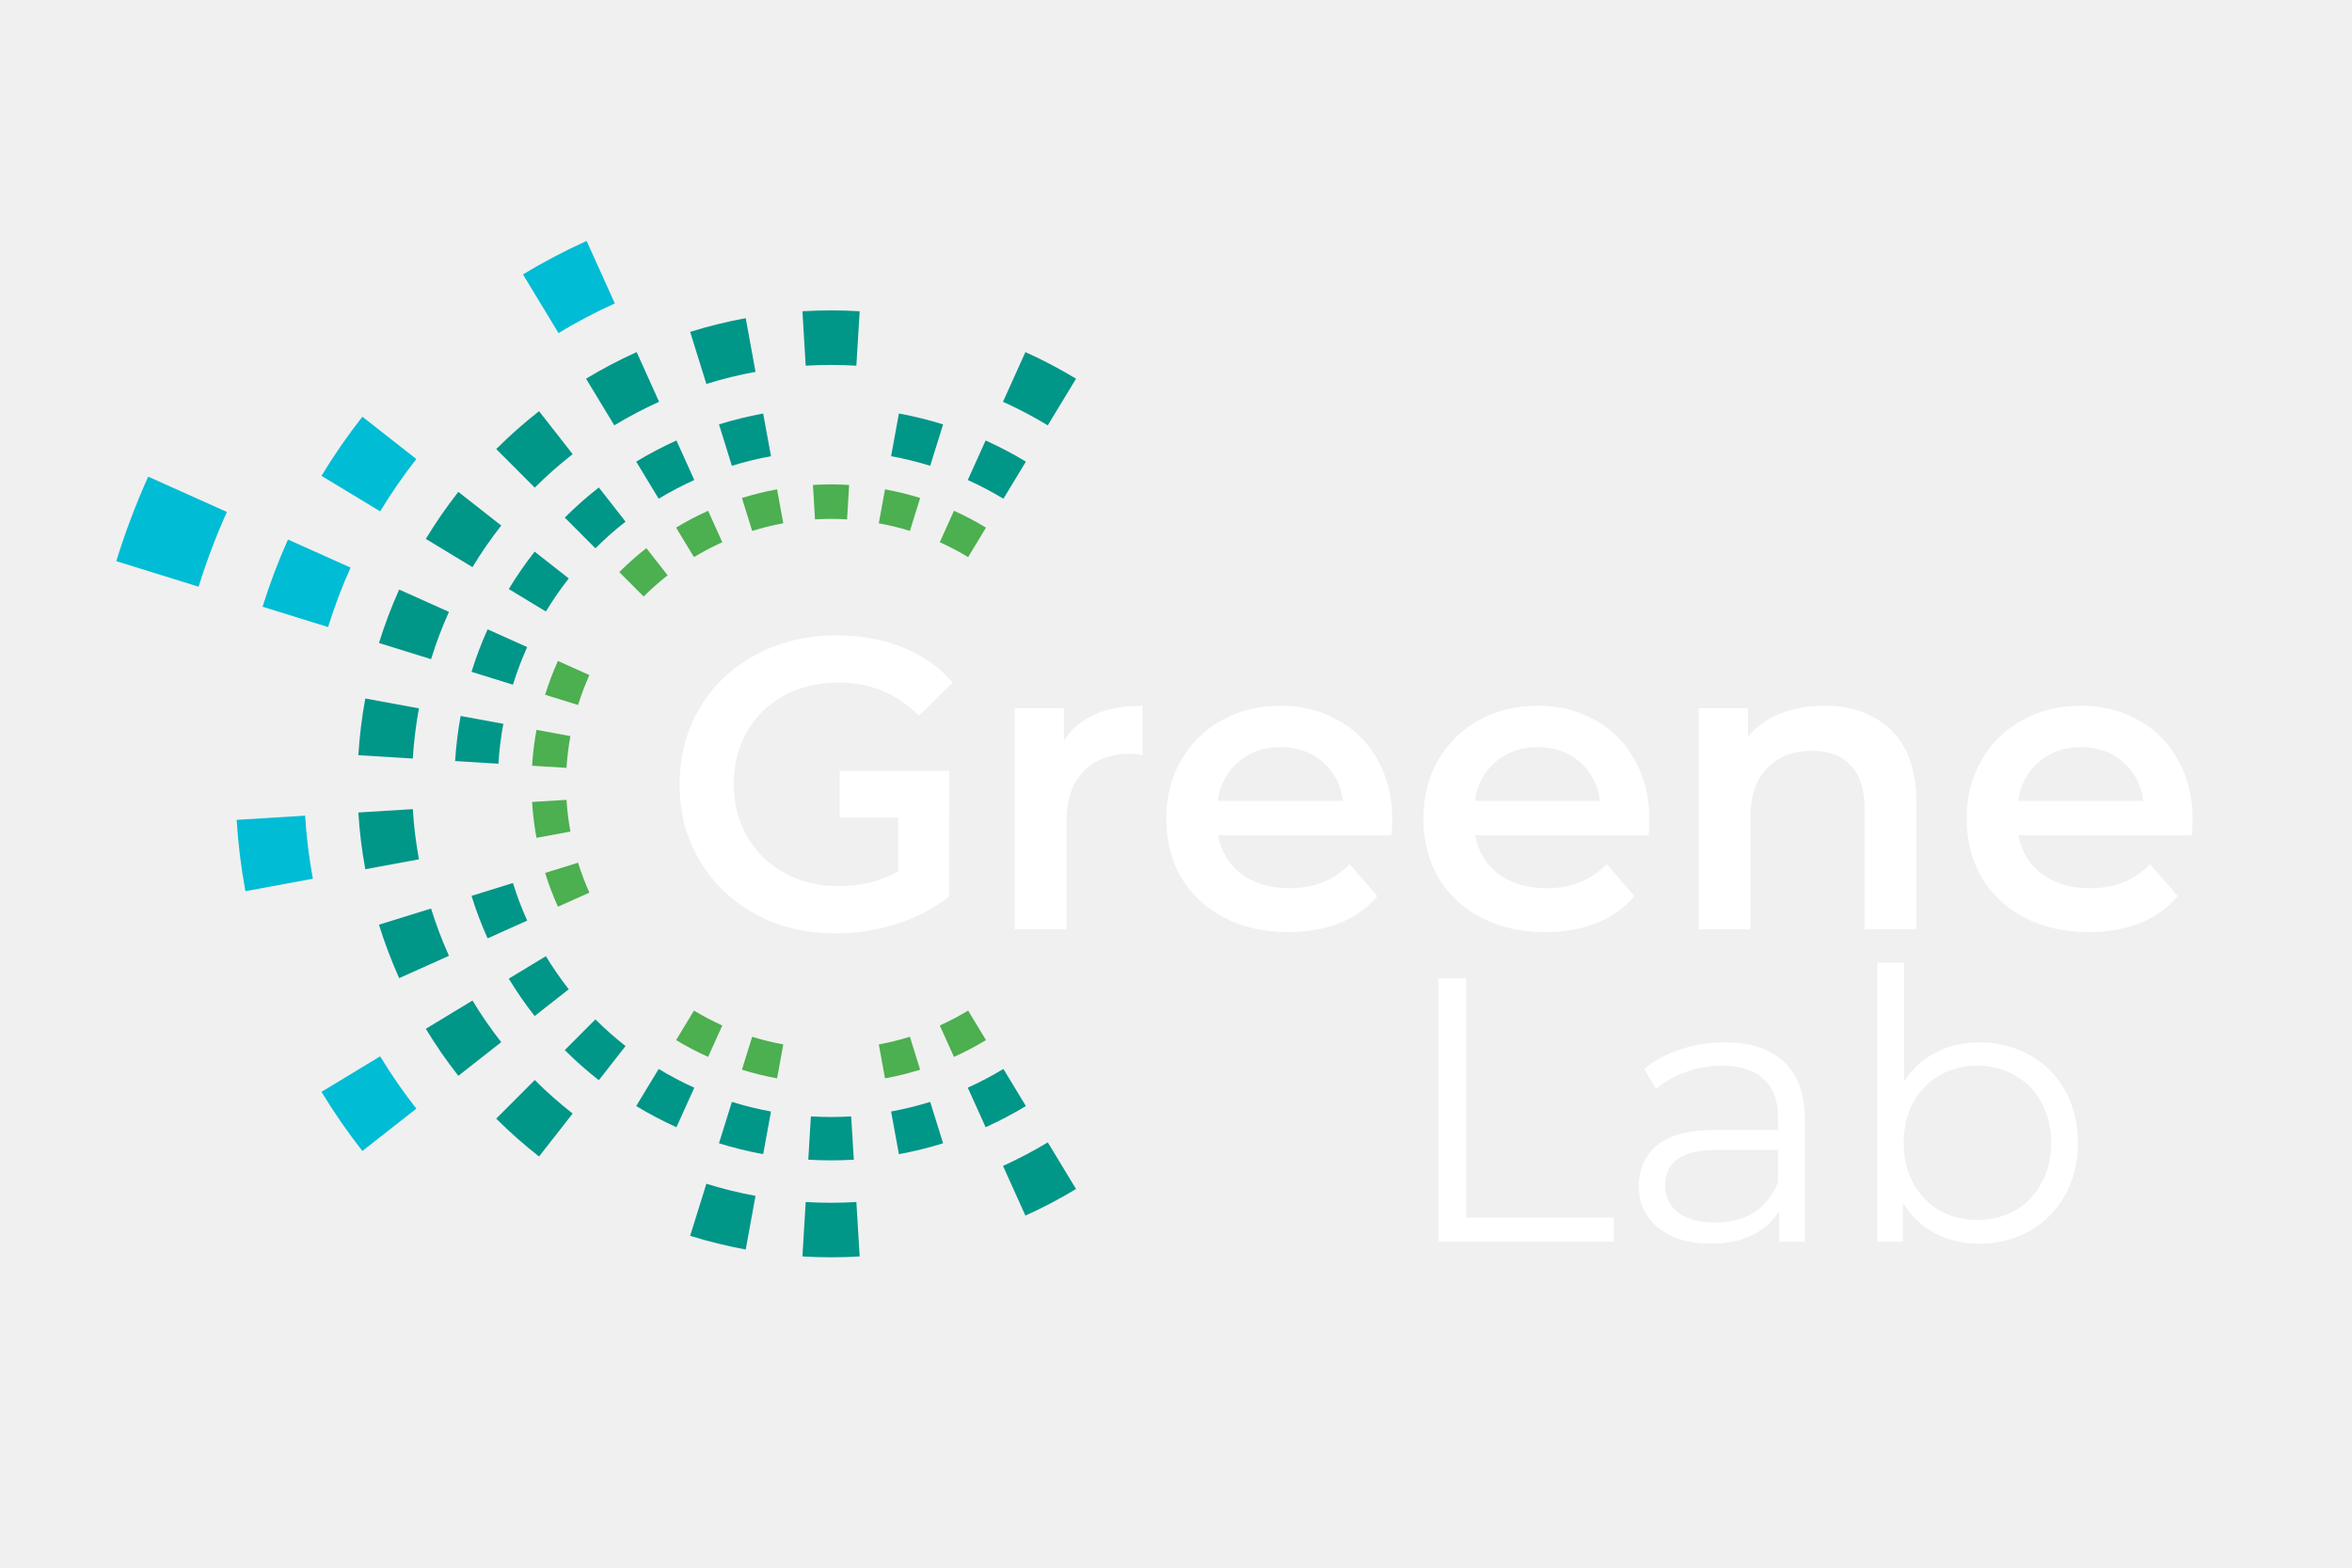
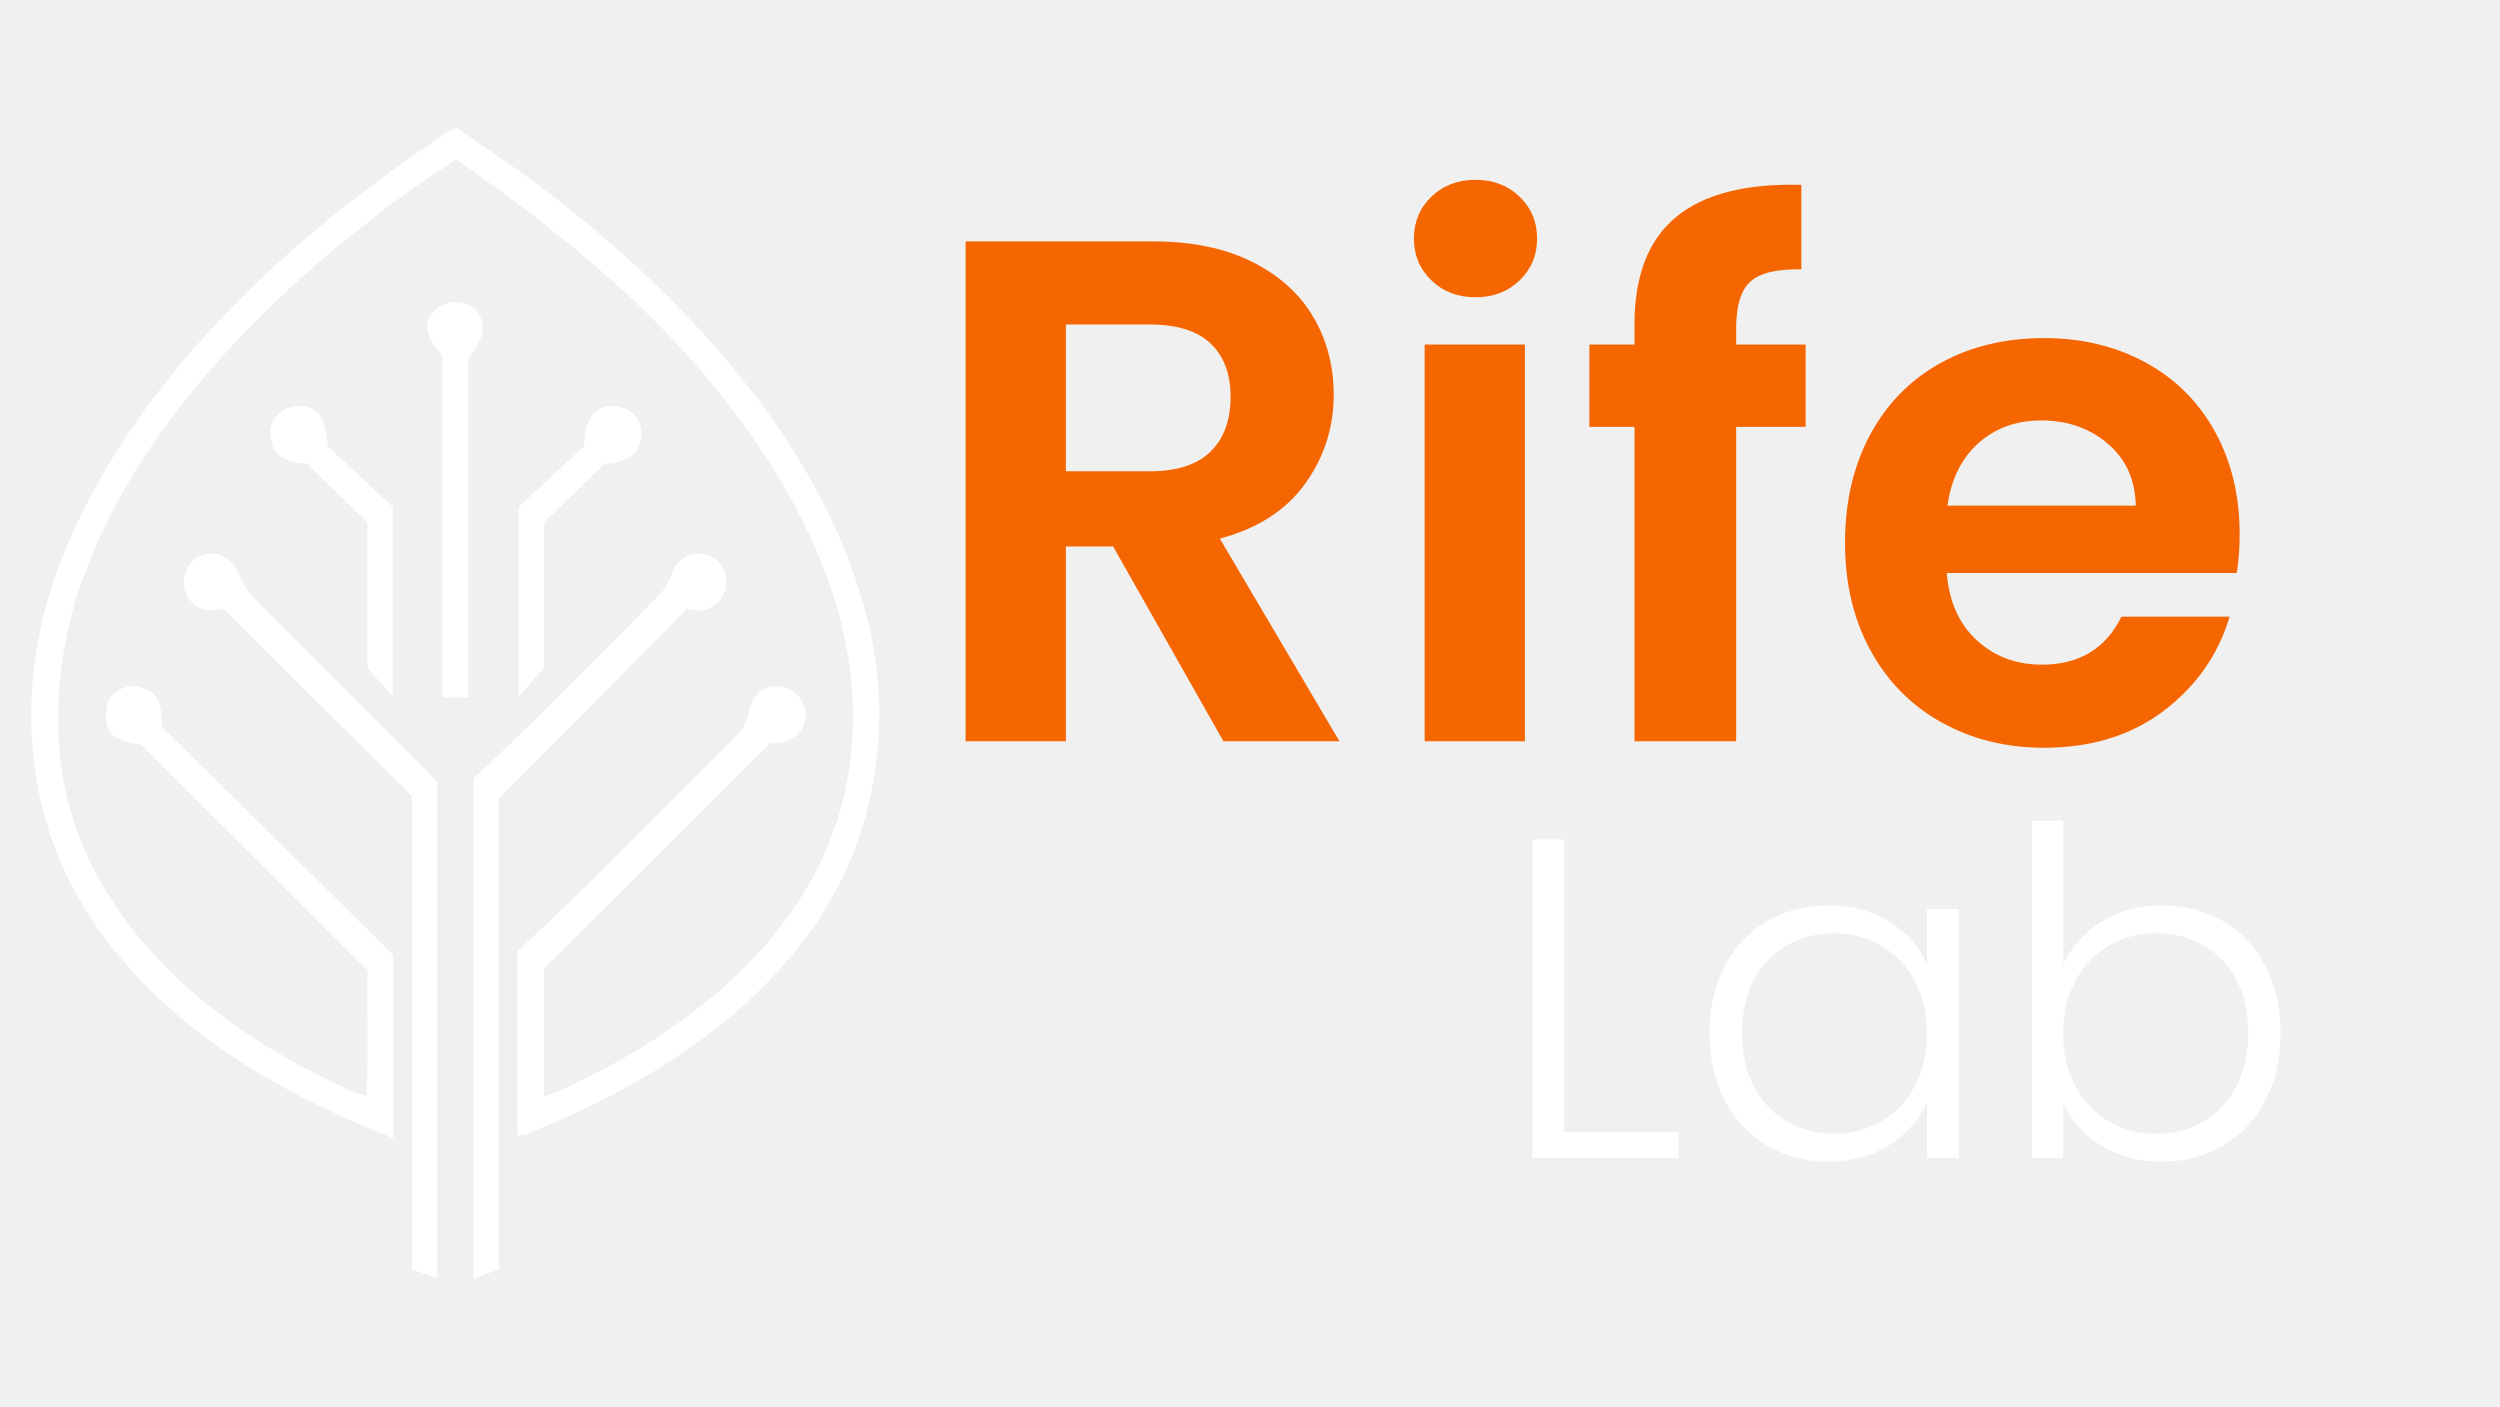
- <svg xmlns="http://www.w3.org/2000/svg" viewBox="-75 -50 150 100">
-   <style>
-     .ring,
-     .text {
-       animation-duration: 2s;
-       animation-timing-function: ease;
-       animation-fill-mode: forwards;
-     }
-     #ring_1 {
-       animation-name: ring_1;
-     }
-     #ring_2 {
-       animation-name: ring_2;
-     }
-     #ring_3 {
-       animation-name: ring_3;
-     }
-     #ring_4 {
-       animation-name: ring_4;
-     }
-     #ring_5 {
-       animation-name: ring_5;
-     }
-     @keyframes ring_1 {
-       0% {
-         opacity: 0;
-         transform: rotate(-10deg);
-       }
-       40% {
-         opacity: 0;
-         transform: rotate(-10deg);
-       }
-       80% {
-         opacity: 1;
-         transform: rotate(0deg);
-       }
-     }
-     @keyframes ring_2 {
-       0% {
-         opacity: 0;
-         transform: rotate(30deg);
-       }
-       30% {
-         opacity: 0;
-         transform: rotate(30deg);
-       }
-       70% {
-         opacity: 1;
-         transform: rotate(0deg);
-       }
-     }
-     @keyframes ring_3 {
-       0% {
-         opacity: 0;
-         transform: rotate(-50deg);
-       }
-       20% {
-         opacity: 0;
-         transform: rotate(-50deg);
-       }
-       60% {
-         opacity: 1;
-         transform: rotate(0deg);
-       }
-     }
-     @keyframes ring_4 {
-       0% {
-         opacity: 0;
-         transform: rotate(70deg);
-       }
-       10% {
-         opacity: 0;
-         transform: rotate(70deg);
-       }
-       50% {
-         opacity: 1;
-         transform: rotate(0deg);
-       }
-     }
-     @keyframes ring_5 {
-       0% {
-         opacity: 0;
-         transform: rotate(-90deg);
-       }
-       40% {
-         opacity: 1;
-         transform: rotate(0deg);
-       }
-     }
-     #text_1 {
-       animation-name: text_1;
-     }
-     #text_2 {
-       animation-name: text_2;
-     }
-     @keyframes text_1 {
-       0% {
-         opacity: 0;
-       }
-       50% {
-         opacity: 0;
-       }
-       100% {
-         opacity: 1;
-       }
-     }
-     @keyframes text_2 {
-       0% {
-         opacity: 0;
-       }
-       50% {
-         opacity: 0;
-       }
-       100% {
-         opacity: 1;
-       }
-     }
-   </style>
-   <g transform="translate(-22,0)">
-     <g class="ring" id="ring_1">
-       <path fill="none" stroke="#00bcd4" stroke-width="5.5" transform="scale(1)" d="           M -41.04 -18.47 A 45.00 45.00 0 0 0 -42.96 -13.39         " />
+ <svg xmlns="http://www.w3.org/2000/svg" version="1.1" id="Layer_1" x="0px" y="0px" viewBox="0 0 1920 1080" style="enable-background:new 0 0 1920 1080;" xml:space="preserve">
+   <style type="text/css">
+ 	.st0{fill:#FFFFFF;}
+ 	.st1{fill:#F56600;}
+ </style>
+   <g>
+     <g>
+       <path class="st0" d="M302.06,874.17c-14.66-6.19-27.39-11.18-39.81-16.87c-54.58-25-105.52-55.71-148.26-98.38    c-45.77-45.7-76.88-99.44-86.58-164.33c-11.09-74.24,5.72-143.23,39.69-208.81c27.02-52.18,62.2-98.45,102.64-141.01    c52.1-54.83,110.87-101.39,173.67-143.16c1.76-1.17,3.79-1.94,7.05-3.58c19.46,13.56,39.6,26.85,58.94,41.22    c42.06,31.26,81.84,65.25,118,103.26c55.58,58.42,101.83,122.91,128.88,199.82c20.75,58.98,25.16,118.89,9.82,179.62    c-13.21,52.31-40.98,96.46-78.78,134.6c-52.11,52.58-115.5,87.08-183.21,114.7c-1.86,0.76-4.15,0.46-6.91,0.71    c0-45.88,0-91.23,0-141.11c16.94-16.14,36.6-34.28,55.61-53.09c38.38-37.96,76.53-76.15,114.41-114.6    c3.87-3.93,6.56-9.98,7.68-15.49c2.85-13.96,10.7-21.41,23.56-20.52c10.7,0.73,20.34,10.92,20.38,21.52    c0.04,11.73-9.43,21.09-22.46,22.13c-1.71,0.14-3.45,0.02-4.77,0.02c-58.17,57.9-116,115.45-173.74,172.91c0,32.06,0,64.29,0,98.4    c5.43-2.04,9.42-3.26,13.16-4.99c55.38-25.57,106.37-57.54,148.54-102.32c38.31-40.69,63.99-88.23,72.51-143.43    c7.84-50.79,0.67-100.76-17.24-148.95c-20.08-54-50.68-101.8-86.98-146.24c-38.73-47.41-83.72-88.23-131.83-125.72    c-21.08-16.43-43.02-31.77-65.38-48.19c-10.49,6.93-20.31,12.98-29.67,19.67c-60.05,42.86-115.7,90.7-163.59,147.03    c-39.69,46.68-72.85,97.47-93.76,155.5c-13.89,38.54-20.3,78.17-18.72,119.37c2.64,68.7,31.62,125.13,77.86,174.12    c41.96,44.45,93.21,75.16,148.18,100.37c2.63,1.21,5.56,1.78,10.57,3.33c1.58-33.08,0.24-64.83,0.77-96.36    c-58.01-57.84-115.72-115.39-174.28-173.78c-23.74-2.55-30.23-10.93-24.85-33.9c7.11-9.06,15.99-13.21,27.31-8.97    c12.29,4.6,14.14,15.14,13.7,29.32c58.47,57.68,118.1,116.5,177.88,175.47C302.06,779.37,302.06,825.18,302.06,874.17z" />
+       <path class="st0" d="M335.8,601.07c0,126.58,0,252.35,0,380.28c-6.94-2.25-12.76-4.13-19.4-6.29c0-121.85,0-243.28,0-363.75    c-48.54-48.14-96.09-95.3-144.76-143.56c-0.11,0.02-2.21,0.24-4.29,0.59c-12.93,2.16-23.37-4.81-25.78-17.26    c-2.12-10.93,4.92-22.55,15.24-25.13c12.46-3.11,22.18,3.36,27.08,15.89c2.7,6.92,7.26,13.65,12.51,18.95    c45.05,45.48,90.45,90.61,135.72,135.87C333.32,597.87,334.33,599.3,335.8,601.07z" />
+       <path class="st0" d="M383.04,613.49c0,117.73,0,239.15,0,361.45c-6.23,2.25-12.06,4.35-19.35,6.98c0-127.74,0-253.78,0-384.04    c13.47-12.87,29.61-27.82,45.22-43.29c32.85-32.57,65.51-65.32,97.98-98.27c3.72-3.77,6.59-8.98,8.27-14.05    c4.39-13.25,14.96-19.68,27.91-15.99c10.64,3.03,16.75,14.03,14.18,25.52c-2.67,11.93-13.82,18.96-26.34,16.58    c-1.24-0.24-2.47-0.56-3.24-0.73C480.3,515.41,433.2,562.91,383.04,613.49z" />
+       <path class="st0" d="M339.81,273.45c-13.99-15.96-15.07-26.83-4.82-36.09c8.15-7.37,21.35-7.29,29.51,0.18    c9.59,8.78,8.04,22.83-4.92,37.5c0,85.73,0,172.47,0,260.52c-6.9,0-12.91,0-19.77,0C339.81,447.32,339.81,360.17,339.81,273.45z" />
+       <path class="st0" d="M282.15,401.23c-15.49-15.05-30.64-29.75-46.47-45.13c-22.12-1.26-27.52-10.31-28.18-23.45    c-0.57-11.42,10.25-20.91,21.98-20.84c14.22,0.09,20.6,8.08,22.13,30.85c16.05,14.99,33.99,31.74,50.13,46.81    c0,49.62,0,96.02,0,145.57c-7.72-8.81-13.54-15.44-19.6-22.34C282.15,475.45,282.15,438.33,282.15,401.23z" />
+       <path class="st0" d="M417.89,401.23c15.49-15.05,30.64-29.75,46.47-45.13c22.12-1.26,27.52-10.31,28.18-23.45    c0.57-11.42-10.25-20.91-21.98-20.84c-14.22,0.09-20.6,8.08-22.13,30.85c-16.05,14.99-33.99,31.74-50.13,46.81    c0,49.62,0,96.02,0,145.57c7.72-8.81,13.54-15.44,19.6-22.34C417.89,475.45,417.89,438.33,417.89,401.23z" />
    </g>
-     <g class="ring" id="ring_2">
-       <path fill="none" stroke="#00bcd4" stroke-width="5.5" transform="scale(0.7952707)" d="           M -18.47 -41.04 A 45.00 45.00 0 0 0 -23.28 -38.51           M -35.42 -27.75 A 45.00 45.00 0 0 0 -38.51 -23.28           M -41.04 -18.47 A 45.00 45.00 0 0 0 -42.96 -13.39           M -44.92 2.72 A 45.00 45.00 0 0 0 -44.26 8.11           M -38.51 23.28 A 45.00 45.00 0 0 0 -35.42 27.75         " />
-     </g>
-     <g class="ring" id="ring_3">
-       <path fill="none" stroke="#009688" stroke-width="5.5" transform="scale(0.6324555)" d="           M 23.28 -38.51 A 45.00 45.00 0 0 0 18.47 -41.04           M 2.72 -44.92 A 45.00 45.00 0 0 0 -2.72 -44.92           M -8.11 -44.26 A 45.00 45.00 0 0 0 -13.39 -42.96           M -18.47 -41.04 A 45.00 45.00 0 0 0 -23.28 -38.51           M -27.75 -35.42 A 45.00 45.00 0 0 0 -31.82 -31.82           M -35.42 -27.75 A 45.00 45.00 0 0 0 -38.51 -23.28           M -41.04 -18.47 A 45.00 45.00 0 0 0 -42.96 -13.39           M -44.26 -8.11 A 45.00 45.00 0 0 0 -44.92 -2.72           M -44.92 2.72 A 45.00 45.00 0 0 0 -44.26 8.11           M -42.96 13.39 A 45.00 45.00 0 0 0 -41.04 18.47           M -38.51 23.28 A 45.00 45.00 0 0 0 -35.42 27.75           M -31.82 31.82 A 45.00 45.00 0 0 0 -27.75 35.42           M -13.39 42.96 A 45.00 45.00 0 0 0 -8.11 44.26           M -2.72 44.92 A 45.00 45.00 0 0 0 2.72 44.92           M 18.47 41.04 A 45.00 45.00 0 0 0 23.28 38.51         " />
-     </g>
-     <g class="ring" id="ring_4">
-       <path fill="none" stroke="#009688" stroke-width="5.5" transform="scale(0.5029734)" d="           M 23.28 -38.51 A 45.00 45.00 0 0 0 18.47 -41.04           M 13.39 -42.96 A 45.00 45.00 0 0 0 8.11 -44.26           M -8.11 -44.26 A 45.00 45.00 0 0 0 -13.39 -42.96           M -18.47 -41.04 A 45.00 45.00 0 0 0 -23.28 -38.51           M -27.75 -35.42 A 45.00 45.00 0 0 0 -31.82 -31.82           M -35.42 -27.75 A 45.00 45.00 0 0 0 -38.51 -23.28           M -41.04 -18.47 A 45.00 45.00 0 0 0 -42.96 -13.39           M -44.26 -8.11 A 45.00 45.00 0 0 0 -44.92 -2.72           M -42.96 13.39 A 45.00 45.00 0 0 0 -41.04 18.47           M -38.51 23.28 A 45.00 45.00 0 0 0 -35.42 27.75           M -31.82 31.82 A 45.00 45.00 0 0 0 -27.75 35.42           M -23.28 38.51 A 45.00 45.00 0 0 0 -18.47 41.04           M -13.39 42.96 A 45.00 45.00 0 0 0 -8.11 44.26           M -2.72 44.92 A 45.00 45.00 0 0 0 2.72 44.92           M 8.11 44.26 A 45.00 45.00 0 0 0 13.39 42.96           M 18.47 41.04 A 45.00 45.00 0 0 0 23.28 38.51         " />
-     </g>
-     <g class="ring" id="ring_5">
-       <path fill="none" stroke="#4caf50" stroke-width="5.5" transform="scale(0.4)" d="           M 23.28 -38.51 A 45.00 45.00 0 0 0 18.47 -41.04           M 13.39 -42.96 A 45.00 45.00 0 0 0 8.11 -44.26           M 2.72 -44.92 A 45.00 45.00 0 0 0 -2.72 -44.92           M -8.11 -44.26 A 45.00 45.00 0 0 0 -13.39 -42.96           M -18.47 -41.04 A 45.00 45.00 0 0 0 -23.28 -38.51           M -27.75 -35.42 A 45.00 45.00 0 0 0 -31.82 -31.82           M -41.04 -18.47 A 45.00 45.00 0 0 0 -42.96 -13.39           M -44.26 -8.11 A 45.00 45.00 0 0 0 -44.92 -2.72           M -44.92 2.72 A 45.00 45.00 0 0 0 -44.26 8.11           M -42.96 13.39 A 45.00 45.00 0 0 0 -41.04 18.47           M -23.28 38.51 A 45.00 45.00 0 0 0 -18.47 41.04           M -13.39 42.96 A 45.00 45.00 0 0 0 -8.11 44.26           M 8.11 44.26 A 45.00 45.00 0 0 0 13.39 42.96           M 18.47 41.04 A 45.00 45.00 0 0 0 23.28 38.51         " />
+     <g>
+       <path class="st1" d="M939.59,569.3l-84.7-149.6h-36.3v149.6h-77V185.4h144.1c29.7,0,55,5.23,75.9,15.67    c20.9,10.45,36.58,24.57,47.02,42.35c10.45,17.79,15.68,37.67,15.68,59.67c0,25.3-7.34,48.12-22,68.48    c-14.67,20.35-36.49,34.38-65.45,42.08l91.85,155.65H939.59z M818.59,361.95h64.35c20.9,0,36.48-5.04,46.75-15.12    c10.26-10.08,15.4-24.11,15.4-42.07c0-17.6-5.14-31.26-15.4-40.98c-10.27-9.71-25.85-14.58-46.75-14.58h-64.35V361.95z" />
+       <path class="st1" d="M1099.36,215.38c-8.99-8.61-13.47-19.34-13.47-32.18c0-12.83,4.49-23.56,13.47-32.17    c8.98-8.61,20.26-12.93,33.83-12.93c13.56,0,24.84,4.31,33.83,12.93c8.98,8.62,13.47,19.34,13.47,32.17    c0,12.84-4.49,23.56-13.47,32.18c-8.99,8.62-20.26,12.92-33.83,12.92C1119.61,228.3,1108.34,224,1099.36,215.38z M1171.13,264.6    v304.7h-77V264.6H1171.13z" />
+       <path class="st1" d="M1386.73,327.85h-53.35V569.3h-78.1V327.85h-34.65V264.6h34.65v-15.4c0-37.4,10.63-64.9,31.9-82.5    c21.26-17.6,53.35-25.85,96.25-24.75v64.9c-18.7-0.36-31.72,2.75-39.05,9.35c-7.34,6.6-11,18.52-11,35.75v12.65h53.35V327.85z" />
+       <path class="st1" d="M1717.83,440.05h-222.75c1.83,22,9.53,39.24,23.1,51.7c13.56,12.47,30.25,18.7,50.05,18.7    c28.6,0,48.95-12.28,61.05-36.85h83.05c-8.8,29.34-25.67,53.44-50.6,72.33c-24.94,18.89-55.55,28.33-91.85,28.33    c-29.34,0-55.64-6.51-78.92-19.53c-23.29-13.01-41.44-31.44-54.45-55.27c-13.02-23.83-19.52-51.33-19.52-82.5    c0-31.53,6.41-59.21,19.25-83.05c12.83-23.83,30.8-42.16,53.9-55c23.1-12.83,49.68-19.25,79.75-19.25    c28.96,0,54.91,6.24,77.83,18.7c22.91,12.47,40.7,30.16,53.35,53.08c12.65,22.92,18.98,49.23,18.98,78.92    C1720.03,421.35,1719.29,431.25,1717.83,440.05z M1640.28,388.35c-0.37-19.8-7.52-35.66-21.45-47.57    c-13.94-11.91-30.99-17.88-51.15-17.88c-19.07,0-35.11,5.77-48.12,17.32c-13.02,11.55-20.99,27.59-23.92,48.12H1640.28z" />
+       <path class="st0" d="M1201.32,869.35h87.85v19.95h-112.35V644.65h24.5V869.35z" />
+       <path class="st0" d="M1324.69,741.78c7.81-14.81,18.66-26.25,32.55-34.3c13.88-8.05,29.58-12.08,47.08-12.08    c18.2,0,33.89,4.2,47.07,12.6c13.18,8.4,22.69,19.13,28.53,32.2v-42h24.5v191.1h-24.5v-42.35c-6.07,13.07-15.7,23.86-28.88,32.38    c-13.19,8.52-28.88,12.77-47.08,12.77c-17.27,0-32.84-4.08-46.72-12.25c-13.89-8.17-24.74-19.71-32.55-34.65    c-7.82-14.93-11.73-32.2-11.73-51.8C1312.96,773.8,1316.87,756.6,1324.69,741.78z M1470.46,753.15    c-6.3-11.66-14.88-20.65-25.72-26.95c-10.85-6.3-22.81-9.45-35.88-9.45c-13.54,0-25.67,3.04-36.4,9.1    c-10.74,6.07-19.2,14.88-25.38,26.42c-6.18,11.55-9.27,25.26-9.27,41.12c0,15.64,3.09,29.35,9.27,41.12    c6.18,11.79,14.64,20.77,25.38,26.95c10.73,6.19,22.87,9.28,36.4,9.28c13.06,0,25.02-3.15,35.88-9.45    c10.85-6.3,19.42-15.28,25.72-26.95c6.3-11.67,9.45-25.2,9.45-40.6C1479.91,778.35,1476.76,764.82,1470.46,753.15z" />
+       <path class="st0" d="M1613.78,708c13.18-8.4,28.75-12.6,46.72-12.6c17.5,0,33.13,4.03,46.9,12.08    c13.76,8.05,24.55,19.49,32.38,34.3c7.81,14.82,11.72,32.03,11.72,51.62c0,19.6-3.91,36.87-11.72,51.8    c-7.82,14.93-18.67,26.48-32.55,34.65c-13.89,8.17-29.46,12.25-46.73,12.25c-18.2,0-33.89-4.14-47.07-12.42    c-13.19-8.28-22.81-19.08-28.88-32.38v42h-24.15v-259h24.15v110.25C1590.86,727.25,1600.6,716.4,1613.78,708z M1717.38,752.28    c-6.18-11.55-14.64-20.35-25.38-26.42c-10.73-6.06-22.87-9.1-36.4-9.1c-13.07,0-25.03,3.15-35.88,9.45    c-10.85,6.3-19.42,15.29-25.73,26.95c-6.3,11.67-9.45,25.2-9.45,40.6c0,15.4,3.15,28.93,9.45,40.6    c6.3,11.67,14.88,20.65,25.73,26.95c10.85,6.3,22.8,9.45,35.88,9.45c13.53,0,25.67-3.09,36.4-9.28    c10.73-6.18,19.19-15.17,25.38-26.95c6.18-11.78,9.28-25.49,9.28-41.12C1726.66,777.54,1723.56,763.83,1717.38,752.28z" />
    </g>
  </g>
-   <g class="text" id="text_1">
-     <g aria-label="Greene" transform="translate(16.5,0) scale(1.65)" fill="#ffffff">
-       <path d="M -23 -0.5 H -18.771 v 1.8 H -23 z" />
-       <path d="M -20.739,-0.108 H -18.771 V 4.356 Q -19.635,5.044 -20.787,5.412 -21.939,5.78 -23.155,5.78 -24.867,5.78 -26.243,5.044 -27.619,4.292 -28.403,2.98 -29.187,1.668 -29.187,0.02 -29.187,-1.628 -28.403,-2.94 -27.619,-4.252 -26.243,-4.988 -24.851,-5.74 -23.123,-5.74 -21.715,-5.74 -20.563,-5.276 -19.411,-4.812 -18.627,-3.916 L -19.939,-2.636 Q -21.219,-3.916 -23.027,-3.916 -24.211,-3.916 -25.139,-3.42 -26.051,-2.924 -26.579,-2.028 -27.091,-1.132 -27.091,0.02 -27.091,1.14 -26.579,2.036 -26.051,2.932 -25.139,3.444 -24.211,3.956 -23.043,3.956 -21.731,3.956 -20.739,3.38 Z" />
-       <path d="M -14.331,-1.676 Q -13.467,-3.02 -11.291,-3.02 V -1.116 Q -11.547,-1.164 -11.755,-1.164 -12.923,-1.164 -13.579,-0.476 -14.235,0.196 -14.235,1.476 V 5.62 H -16.235 V -2.924 H -14.331 Z" />
-       <path d="M -1.64,1.396 Q -1.64,1.604 -1.672,1.988 H -8.376 Q -8.2,2.932 -7.464,3.492 -6.712,4.036 -5.608,4.036 -4.2,4.036 -3.288,3.108 L -2.216,4.34 Q -2.792,5.028 -3.672,5.38 -4.552,5.732 -5.656,5.732 -7.064,5.732 -8.136,5.172 -9.208,4.612 -9.8,3.62 -10.376,2.612 -10.376,1.348 -10.376,0.1 -9.816,-0.892 -9.24,-1.9 -8.232,-2.46 -7.224,-3.02 -5.96,-3.02 -4.712,-3.02 -3.736,-2.46 -2.744,-1.916 -2.2,-0.908 -1.64,0.084 -1.64,1.396 Z M -5.96,-1.42 Q -6.92,-1.42 -7.592,-0.844 -8.248,-0.284 -8.392,0.66 H -3.544 Q -3.672,-0.268 -4.328,-0.844 -4.984,-1.42 -5.96,-1.42 Z" />
-       <path d="M 8.297,1.396 Q 8.297,1.604 8.265,1.988 H 1.561 Q 1.737,2.932 2.473,3.492 3.225,4.036 4.329,4.036 5.737,4.036 6.649,3.108 L 7.721,4.34 Q 7.145,5.028 6.265,5.38 5.385,5.732 4.281,5.732 2.873,5.732 1.801,5.172 0.729,4.612 0.137,3.62 -0.439,2.612 -0.439,1.348 -0.439,0.1 0.121,-0.892 0.697,-1.9 1.705,-2.46 2.713,-3.02 3.977,-3.02 5.225,-3.02 6.201,-2.46 7.193,-1.916 7.737,-0.908 8.297,0.084 8.297,1.396 Z M 3.977,-1.42 Q 3.017,-1.42 2.345,-0.844 1.689,-0.284 1.545,0.66 H 6.393 Q 6.265,-0.268 5.609,-0.844 4.953,-1.42 3.977,-1.42 Z" />
-       <path d="M 15.051,-3.02 Q 16.667,-3.02 17.643,-2.076 18.619,-1.132 18.619,0.724 V 5.62 H 16.619 V 0.98 Q 16.619,-0.14 16.091,-0.7 15.563,-1.276 14.587,-1.276 13.483,-1.276 12.843,-0.604 12.203,0.052 12.203,1.3 V 5.62 H 10.203 V -2.924 H 12.107 V -1.82 Q 12.603,-2.412 13.355,-2.716 14.107,-3.02 15.051,-3.02 Z" />
-       <path d="M 29.297,1.396 Q 29.297,1.604 29.265,1.988 H 22.561 Q 22.737,2.932 23.473,3.492 24.225,4.036 25.329,4.036 26.737,4.036 27.649,3.108 L 28.721,4.34 Q 28.145,5.028 27.265,5.38 26.385,5.732 25.281,5.732 23.873,5.732 22.801,5.172 21.729,4.612 21.137,3.62 20.561,2.612 20.561,1.348 20.561,0.1 21.121,-0.892 21.697,-1.9 22.705,-2.46 23.713,-3.02 24.977,-3.02 26.225,-3.02 27.201,-2.46 28.193,-1.916 28.737,-0.908 29.297,0.084 29.297,1.396 Z M 24.977,-1.42 Q 24.017,-1.42 23.345,-0.844 22.689,-0.284 22.545,0.66 H 27.393 Q 27.265,-0.268 26.609,-0.844 25.953,-1.42 24.977,-1.42 Z" />
-     </g>
-   </g>
-   <g class="text" id="text_2">
-     <g aria-label="Lab" transform="translate(37.15,21) scale(1.5)" fill="#ffffff">
-       <path d="M -13.613,-5.727 H -12.429 V 4.449 H -6.157 V 5.473 H -13.613 Z" />
-       <path d="M -1.44,-3.007 Q 0.208,-3.007 1.088,-2.175 1.968,-1.359 1.968,0.257 V 5.473 H 0.88 V 4.161 Q 0.496,4.817 -0.256,5.185 -0.992,5.553 -2.016,5.553 -3.424,5.553 -4.256,4.881 -5.088,4.209 -5.088,3.105 -5.088,2.033 -4.32,1.377 -3.536,0.721 -1.84,0.721 H 0.832 V 0.209 Q 0.832,-0.879 0.224,-1.439 -0.384,-2.015 -1.552,-2.015 -2.352,-2.015 -3.088,-1.743 -3.824,-1.487 -4.352,-1.023 L -4.864,-1.871 Q -4.224,-2.415 -3.328,-2.703 -2.432,-3.007 -1.44,-3.007 Z M -1.84,4.657 Q -0.88,4.657 -0.192,4.225 0.496,3.777 0.832,2.945 V 1.569 H -1.808 Q -3.968,1.569 -3.968,3.073 -3.968,3.809 -3.408,4.241 -2.848,4.657 -1.84,4.657 Z" />
-       <path d="M 9.389,-3.007 Q 10.573,-3.007 11.533,-2.463 12.493,-1.935 13.037,-0.959 13.581,0.017 13.581,1.265 13.581,2.513 13.037,3.489 12.493,4.465 11.533,5.009 10.573,5.553 9.389,5.553 8.333,5.553 7.485,5.105 6.653,4.657 6.141,3.809 V 5.473 H 5.053 V -6.399 H 6.189 V -1.343 Q 6.717,-2.159 7.533,-2.575 8.365,-3.007 9.389,-3.007 Z M 9.309,4.545 Q 10.189,4.545 10.909,4.145 11.629,3.729 12.029,2.977 12.445,2.225 12.445,1.265 12.445,0.305 12.029,-0.447 11.629,-1.199 10.909,-1.599 10.189,-2.015 9.309,-2.015 8.413,-2.015 7.693,-1.599 6.989,-1.199 6.573,-0.447 6.173,0.305 6.173,1.265 6.173,2.225 6.573,2.977 6.989,3.729 7.693,4.145 8.413,4.545 9.309,4.545 Z" />
-     </g>
-   </g>
+   <rect x="2728" y="708" style="fill:none;" width="2.67" height="0" />
</svg>
